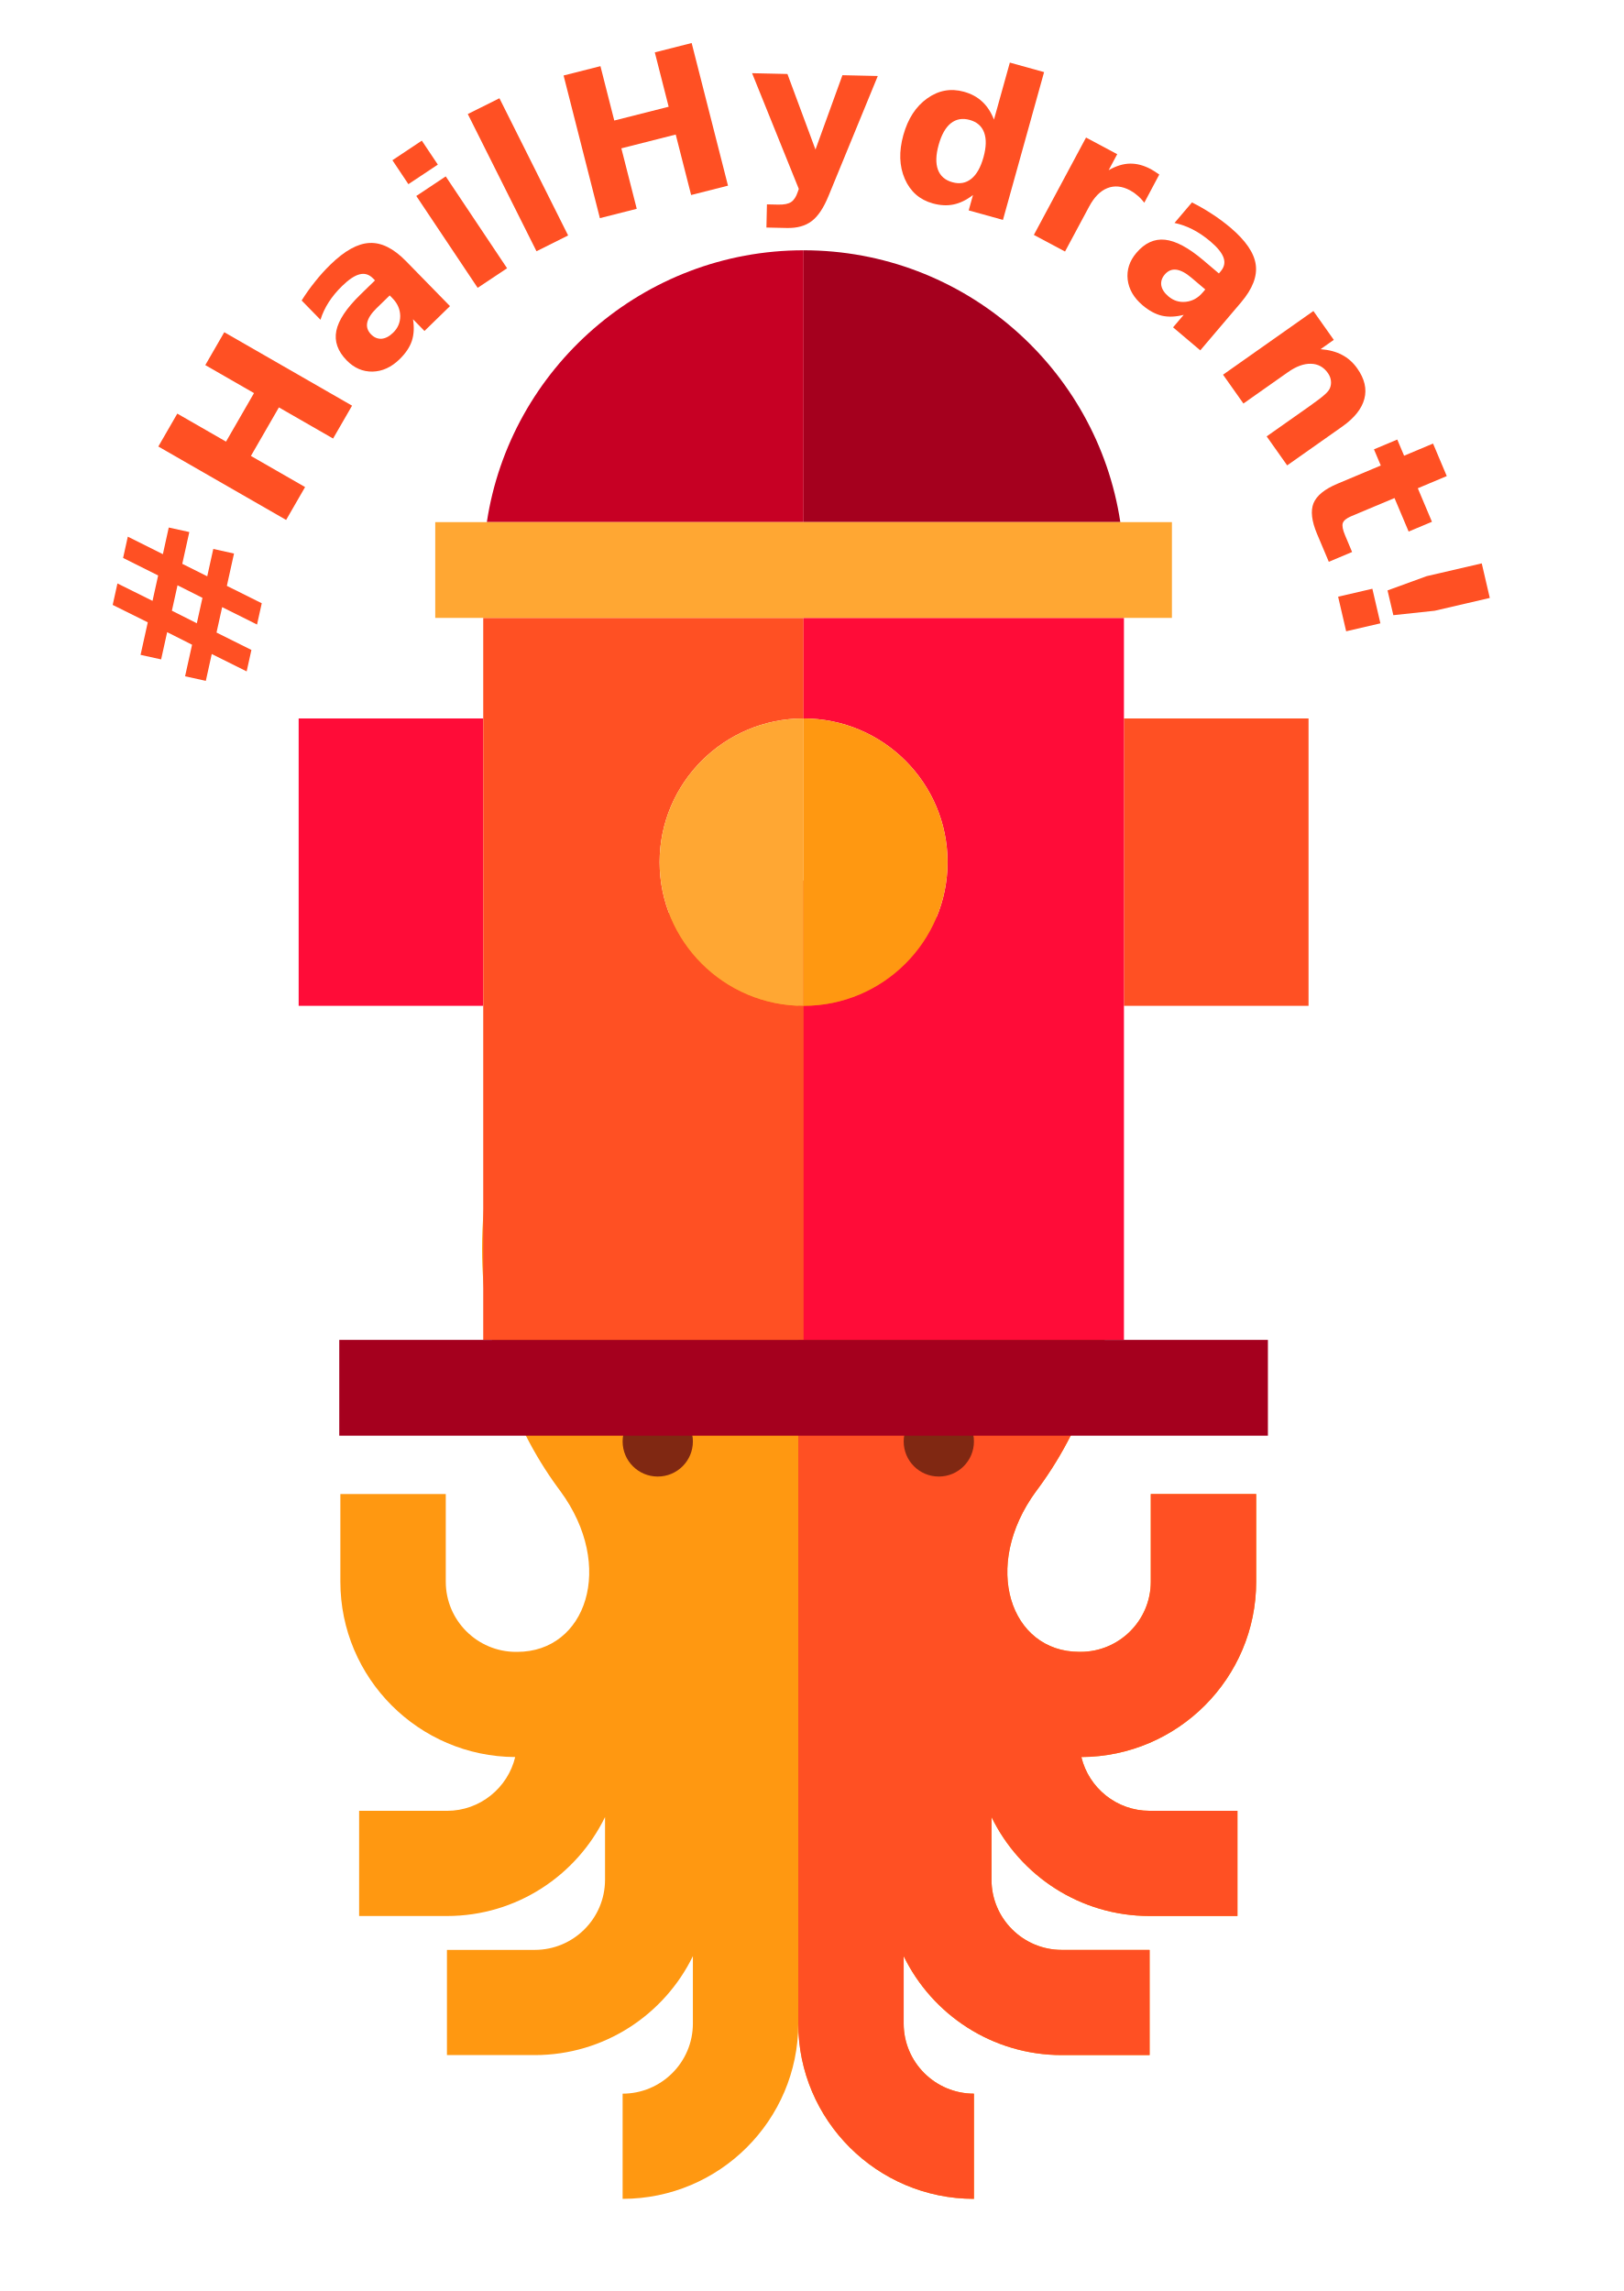
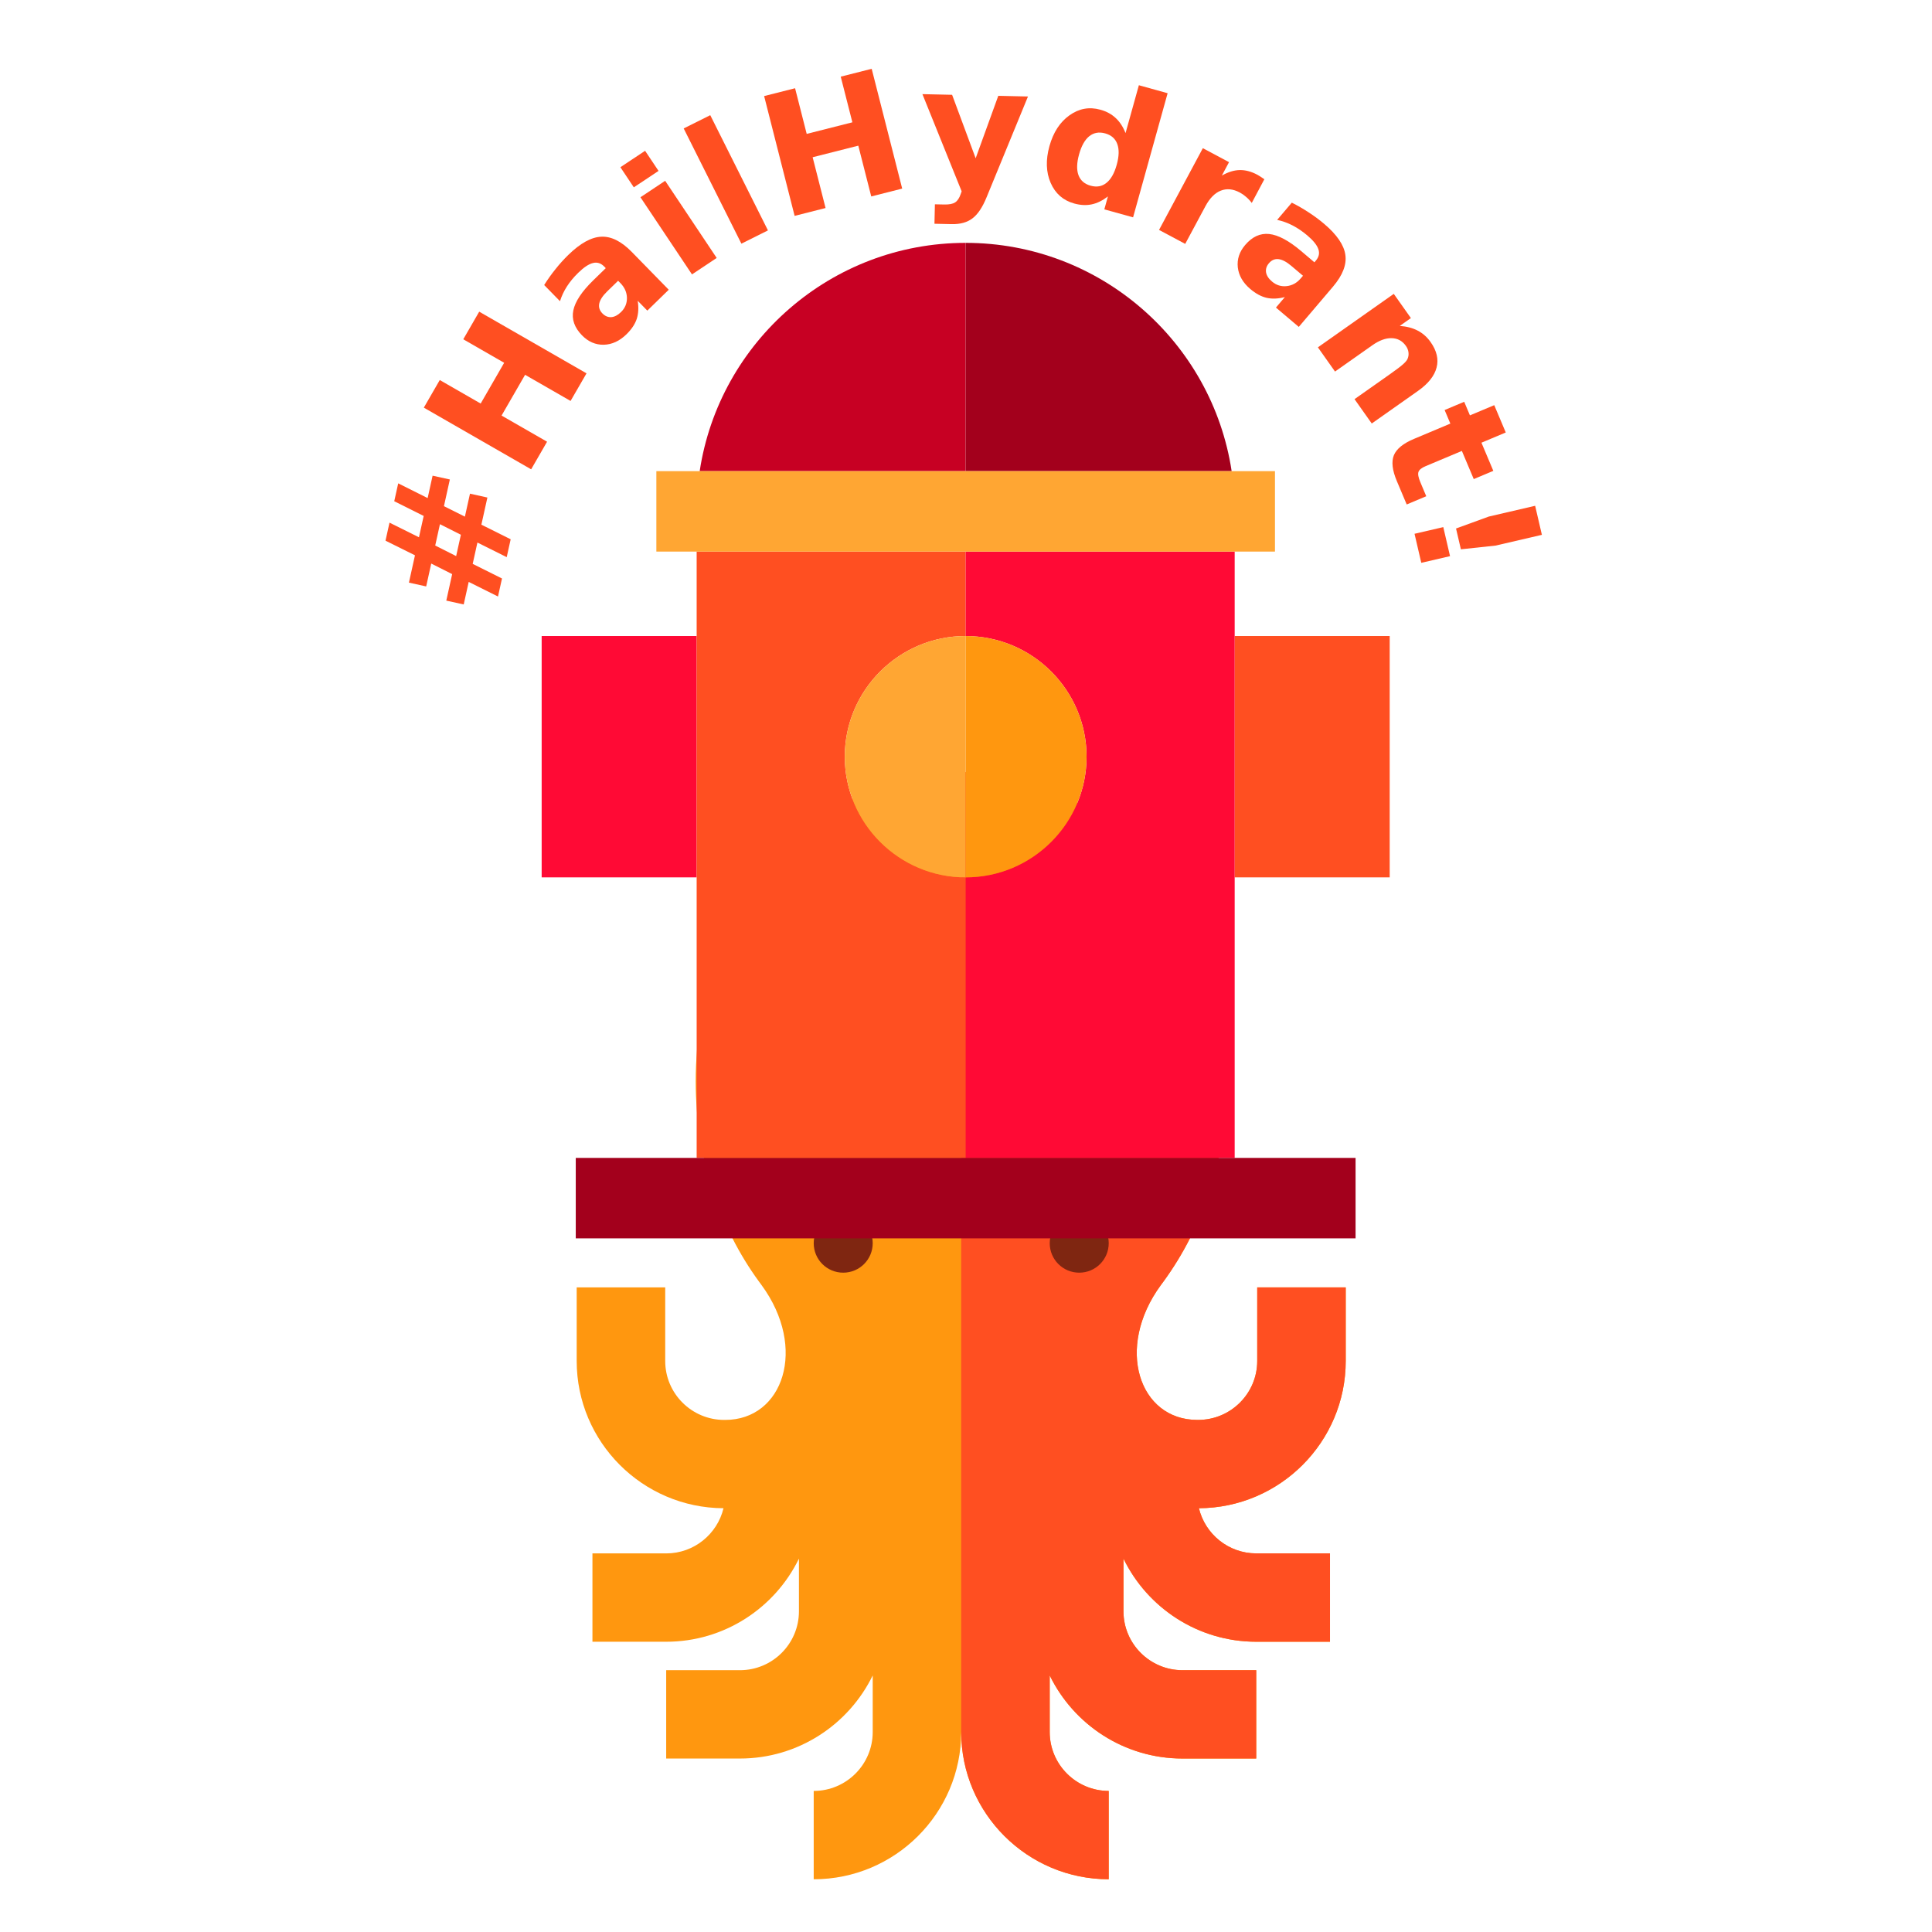
- <svg xmlns="http://www.w3.org/2000/svg" width="265px" height="374px" viewBox="0 0 265 374" version="1.1">
-   <g id="surface1">
-     <path style=" stroke:none;fill-rule:nonzero;fill:rgb(100%,59.608%,6.667%);fill-opacity:1;" d="M 205.051 258.215 L 205.051 243.902 L 187.844 243.902 L 187.844 258.215 C 187.844 264.527 182.699 269.664 176.375 269.664 L 176.184 269.664 C 164.93 269.664 160.121 255.715 169.125 243.441 C 169.281 243.234 169.438 243.023 169.59 242.812 C 169.609 242.789 169.629 242.762 169.648 242.734 C 177.301 232.254 181.918 218.672 181.918 203.836 C 181.918 170.641 158.812 143.734 130.305 143.734 C 101.801 143.734 78.691 170.641 78.691 203.836 C 78.691 218.672 83.312 232.254 90.965 242.734 L 90.961 242.734 C 90.98 242.762 91 242.789 91.02 242.812 C 91.176 243.023 91.328 243.234 91.484 243.441 C 100.488 255.715 95.68 269.664 84.426 269.664 L 84.234 269.664 C 77.91 269.664 72.766 264.527 72.766 258.215 L 72.766 243.902 L 55.559 243.902 L 55.559 258.215 C 55.559 273.949 68.352 286.758 84.098 286.832 C 82.891 291.859 78.359 295.613 72.957 295.613 L 58.621 295.613 L 58.621 312.785 L 72.957 312.785 C 84.293 312.785 94.113 306.184 98.762 296.629 L 98.762 306.867 C 98.762 313.184 93.617 318.316 87.293 318.316 L 72.957 318.316 L 72.957 335.488 L 87.293 335.488 C 98.629 335.488 108.449 328.887 113.102 319.336 L 113.102 330.34 C 113.102 336.652 107.957 341.785 101.633 341.785 L 101.633 358.957 C 117.438 358.957 130.301 346.125 130.305 330.348 C 130.309 346.125 143.172 358.957 158.98 358.957 L 158.98 341.785 C 152.656 341.785 147.508 336.652 147.508 330.34 L 147.508 319.336 C 152.16 328.887 161.98 335.488 173.316 335.488 L 187.652 335.488 L 187.652 318.316 L 173.316 318.316 C 166.992 318.316 161.848 313.184 161.848 306.867 L 161.848 296.629 C 166.496 306.184 176.316 312.785 187.652 312.785 L 201.992 312.785 L 201.992 295.613 L 187.652 295.613 C 182.25 295.613 177.719 291.859 176.512 286.832 C 192.258 286.758 205.051 273.949 205.051 258.215 Z M 205.051 258.215 " />
-     <path style=" stroke:none;fill-rule:nonzero;fill:rgb(100%,31.373%,13.725%);fill-opacity:1;" d="M 181.922 203.836 C 181.922 218.672 177.301 232.25 169.648 242.734 C 169.629 242.762 169.613 242.785 169.594 242.812 C 169.438 243.023 169.281 243.234 169.125 243.441 C 160.125 255.715 164.934 269.66 176.184 269.66 L 176.375 269.66 C 182.699 269.66 187.848 264.527 187.848 258.215 L 187.848 243.902 L 205.051 243.902 L 205.051 258.215 C 205.051 273.949 192.262 286.758 176.512 286.832 C 177.723 291.859 182.25 295.609 187.656 295.609 L 201.992 295.609 L 201.992 312.785 L 187.656 312.785 C 176.316 312.785 166.5 306.184 161.848 296.629 L 161.848 306.867 C 161.848 313.18 166.992 318.316 173.316 318.316 L 187.656 318.316 L 187.656 335.488 L 173.316 335.488 C 161.98 335.488 152.16 328.887 147.512 319.336 L 147.512 330.336 C 147.512 336.648 152.656 341.785 158.98 341.785 L 158.98 358.957 C 143.168 358.957 130.305 346.117 130.305 330.336 C 130.305 330.336 130.305 143.73 130.305 143.73 C 158.812 143.73 181.922 170.641 181.922 203.836 Z M 181.922 203.836 " />
-     <path style=" stroke:none;fill-rule:nonzero;fill:rgb(50.196%,15.686%,7.059%);fill-opacity:1;" d="M 113.102 235.316 C 113.102 238.48 110.535 241.043 107.367 241.043 C 104.199 241.043 101.633 238.48 101.633 235.316 C 101.633 232.156 104.199 229.594 107.367 229.594 C 110.535 229.594 113.102 232.156 113.102 235.316 Z M 113.102 235.316 " />
-     <path style=" stroke:none;fill-rule:nonzero;fill:rgb(50.196%,15.686%,7.059%);fill-opacity:1;" d="M 158.98 235.316 C 158.98 238.48 156.414 241.043 153.246 241.043 C 150.078 241.043 147.512 238.48 147.512 235.316 C 147.512 232.156 150.078 229.594 153.246 229.594 C 156.414 229.594 158.98 232.156 158.98 235.316 Z M 158.98 235.316 " />
-     <path style=" stroke:none;fill-rule:nonzero;fill:rgb(100%,31.373%,13.725%);fill-opacity:1;" d="M 183.465 117.285 L 213.598 117.285 L 213.598 164.199 L 183.465 164.199 Z M 183.465 117.285 " />
-     <path style=" stroke:none;fill-rule:nonzero;fill:rgb(100%,4.706%,21.961%);fill-opacity:1;" d="M 48.75 117.285 L 78.879 117.285 L 78.879 164.199 L 48.75 164.199 Z M 48.75 117.285 " />
-     <path style=" stroke:none;fill-rule:nonzero;fill:rgb(100%,31.373%,13.725%);fill-opacity:1;" d="M 131.172 164.199 C 118.215 164.199 107.672 153.676 107.672 140.742 C 107.672 127.809 118.215 117.285 131.172 117.285 L 131.172 100.867 L 78.879 100.867 L 78.879 218.73 L 131.172 218.73 Z M 131.172 164.199 " />
-     <path style=" stroke:none;fill-rule:nonzero;fill:rgb(100%,4.706%,21.961%);fill-opacity:1;" d="M 183.465 100.871 L 131.172 100.871 L 131.172 117.289 C 144.129 117.289 154.672 127.809 154.672 140.742 C 154.672 153.676 144.129 164.199 131.172 164.199 L 131.172 218.734 L 183.465 218.734 Z M 183.465 100.871 " />
-     <path style=" stroke:none;fill-rule:nonzero;fill:rgb(100%,65.49%,20%);fill-opacity:1;" d="M 107.672 140.742 C 107.672 153.676 118.215 164.199 131.172 164.199 L 131.172 117.285 C 118.215 117.285 107.672 127.809 107.672 140.742 Z M 107.672 140.742 " />
-     <path style=" stroke:none;fill-rule:nonzero;fill:rgb(100%,59.608%,6.667%);fill-opacity:1;" d="M 154.672 140.742 C 154.672 127.809 144.129 117.285 131.172 117.285 L 131.172 164.199 C 144.129 164.199 154.672 153.676 154.672 140.742 Z M 154.672 140.742 " />
-     <path style=" stroke:none;fill-rule:nonzero;fill:rgb(78.039%,0%,14.118%);fill-opacity:1;" d="M 131.172 40.859 C 105 40.859 83.258 60.148 79.469 85.234 L 131.172 85.234 Z M 131.172 40.859 " />
-     <path style=" stroke:none;fill-rule:nonzero;fill:rgb(64.706%,0%,11.765%);fill-opacity:1;" d="M 182.875 85.234 C 179.086 60.148 157.344 40.859 131.172 40.859 L 131.172 85.234 Z M 182.875 85.234 " />
-     <path style=" stroke:none;fill-rule:nonzero;fill:rgb(100%,65.49%,20%);fill-opacity:1;" d="M 71.047 85.234 L 191.297 85.234 L 191.297 100.871 L 71.047 100.871 Z M 71.047 85.234 " />
-     <path style=" stroke:none;fill-rule:nonzero;fill:rgb(64.706%,0%,11.765%);fill-opacity:1;" d="M 55.379 218.734 L 206.965 218.734 L 206.965 234.371 L 55.379 234.371 Z M 55.379 218.734 " />
-     <path style=" stroke:none;fill-rule:nonzero;fill:rgb(100%,31.373%,13.725%);fill-opacity:1;" d="M 19.172 95.246 L 24.898 98.09 L 25.816 93.941 L 20.094 91.082 L 20.863 87.609 L 26.586 90.469 L 27.547 86.117 L 30.902 86.855 L 29.754 92.043 L 33.828 94.078 L 34.816 89.613 L 38.199 90.363 L 37.031 95.641 L 42.727 98.48 L 41.957 101.953 L 36.262 99.113 L 35.344 103.262 L 41.039 106.102 L 40.262 109.605 L 34.566 106.766 L 33.598 111.148 L 30.211 110.402 L 31.352 105.25 L 27.285 103.199 L 26.301 107.645 L 22.945 106.906 L 24.121 101.594 L 18.395 98.75 Z M 28.977 95.547 L 28.059 99.695 L 32.129 101.746 L 33.047 97.598 Z M 28.977 95.547 " />
-     <path style=" stroke:none;fill-rule:nonzero;fill:rgb(100%,31.373%,13.725%);fill-opacity:1;" d="M 25.844 72.891 L 28.941 67.523 L 36.895 72.094 L 41.461 64.172 L 33.512 59.602 L 36.609 54.234 L 57.469 66.223 L 54.371 71.59 L 45.527 66.508 L 40.957 74.43 L 49.801 79.512 L 46.707 84.879 Z M 25.844 72.891 " />
-     <path style=" stroke:none;fill-rule:nonzero;fill:rgb(100%,31.373%,13.725%);fill-opacity:1;" d="M 61.465 50.316 C 60.605 51.156 60.098 51.938 59.945 52.656 C 59.801 53.367 60.004 54.004 60.559 54.574 C 61.07 55.098 61.645 55.336 62.285 55.301 C 62.922 55.246 63.555 54.918 64.176 54.309 C 64.953 53.555 65.336 52.641 65.328 51.57 C 65.309 50.492 64.891 49.535 64.074 48.699 L 63.613 48.227 Z M 66.258 42.613 L 73.453 49.973 L 69.289 54.031 L 67.418 52.117 C 67.629 53.441 67.566 54.621 67.227 55.656 C 66.883 56.684 66.211 57.68 65.219 58.648 C 63.883 59.949 62.414 60.625 60.816 60.664 C 59.223 60.691 57.816 60.082 56.598 58.84 C 55.117 57.328 54.555 55.711 54.902 53.996 C 55.254 52.27 56.547 50.32 58.777 48.145 L 61.211 45.773 L 60.898 45.453 C 60.258 44.801 59.535 44.574 58.727 44.777 C 57.914 44.973 56.957 45.602 55.867 46.668 C 54.98 47.527 54.246 48.418 53.656 49.336 C 53.066 50.254 52.621 51.211 52.312 52.199 L 49.238 49.055 C 49.91 47.98 50.641 46.953 51.43 45.977 C 52.207 44.992 53.043 44.066 53.938 43.195 C 56.266 40.926 58.398 39.746 60.328 39.664 C 62.262 39.566 64.234 40.551 66.258 42.613 Z M 66.258 42.613 " />
-     <path style=" stroke:none;fill-rule:nonzero;fill:rgb(100%,31.373%,13.725%);fill-opacity:1;" d="M 67.953 31.992 L 72.758 28.797 L 82.773 43.793 L 77.969 46.988 Z M 64.055 26.156 L 68.855 22.961 L 71.469 26.871 L 66.664 30.066 Z M 64.055 26.156 " />
-     <path style=" stroke:none;fill-rule:nonzero;fill:rgb(100%,31.373%,13.725%);fill-opacity:1;" d="M 76.359 18.617 L 81.523 16.039 L 92.738 38.438 L 87.574 41.016 Z M 76.359 18.617 " />
-     <path style=" stroke:none;fill-rule:nonzero;fill:rgb(100%,31.373%,13.725%);fill-opacity:1;" d="M 91.996 12.324 L 98.012 10.801 L 100.27 19.676 L 109.148 17.426 L 106.887 8.551 L 112.902 7.023 L 118.832 30.309 L 112.816 31.836 L 110.301 21.965 L 101.426 24.215 L 103.938 34.086 L 97.922 35.613 Z M 91.996 12.324 " />
-     <path style=" stroke:none;fill-rule:nonzero;fill:rgb(100%,31.373%,13.725%);fill-opacity:1;" d="M 122.766 11.949 L 128.535 12.078 L 133.113 24.414 L 137.512 12.277 L 143.285 12.406 L 135.254 31.961 C 134.445 33.949 133.523 35.328 132.484 36.102 C 131.457 36.883 130.109 37.254 128.445 37.219 L 125.105 37.145 L 125.191 33.363 L 126.996 33.402 C 127.973 33.426 128.688 33.285 129.133 32.984 C 129.594 32.684 129.953 32.133 130.219 31.332 L 130.391 30.84 Z M 122.766 11.949 " />
-     <path style=" stroke:none;fill-rule:nonzero;fill:rgb(100%,31.373%,13.725%);fill-opacity:1;" d="M 162.25 19.523 L 164.84 10.219 L 170.43 11.77 L 163.715 35.898 L 158.125 34.348 L 158.824 31.836 C 157.77 32.645 156.719 33.16 155.664 33.379 C 154.609 33.602 153.477 33.543 152.266 33.207 C 150.121 32.613 148.598 31.277 147.691 29.199 C 146.789 27.113 146.711 24.73 147.457 22.051 C 148.203 19.375 149.5 17.379 151.348 16.066 C 153.199 14.742 155.199 14.379 157.34 14.973 C 158.543 15.305 159.535 15.844 160.324 16.586 C 161.121 17.316 161.766 18.297 162.25 19.523 Z M 155.453 29.746 C 156.645 30.078 157.672 29.895 158.535 29.199 C 159.41 28.508 160.074 27.332 160.535 25.68 C 160.996 24.023 161.031 22.676 160.641 21.633 C 160.262 20.594 159.477 19.906 158.285 19.578 C 157.105 19.25 156.078 19.434 155.203 20.125 C 154.34 20.82 153.68 21.996 153.219 23.648 C 152.758 25.305 152.719 26.652 153.098 27.691 C 153.488 28.734 154.273 29.422 155.453 29.746 Z M 155.453 29.746 " />
-     <path style=" stroke:none;fill-rule:nonzero;fill:rgb(100%,31.373%,13.725%);fill-opacity:1;" d="M 186.785 33.098 C 186.453 32.652 186.086 32.262 185.691 31.93 C 185.312 31.594 184.898 31.305 184.453 31.066 C 183.145 30.371 181.91 30.25 180.75 30.715 C 179.602 31.172 178.609 32.18 177.773 33.742 L 173.848 41.062 L 168.762 38.348 L 177.277 22.453 L 182.367 25.172 L 180.969 27.781 C 182.18 27.09 183.332 26.734 184.43 26.711 C 185.543 26.684 186.688 26.988 187.875 27.621 C 188.043 27.711 188.223 27.82 188.414 27.945 C 188.605 28.059 188.883 28.242 189.234 28.492 Z M 186.785 33.098 " />
-     <path style=" stroke:none;fill-rule:nonzero;fill:rgb(100%,31.373%,13.725%);fill-opacity:1;" d="M 194.453 45.316 C 193.535 44.539 192.711 44.109 191.98 44.023 C 191.258 43.945 190.641 44.211 190.125 44.816 C 189.652 45.371 189.465 45.965 189.562 46.598 C 189.676 47.227 190.062 47.824 190.727 48.383 C 191.555 49.086 192.5 49.383 193.566 49.27 C 194.641 49.152 195.555 48.648 196.312 47.754 L 196.742 47.254 Z M 202.59 49.355 L 195.926 57.195 L 191.484 53.438 L 193.219 51.398 C 191.918 51.734 190.734 51.781 189.672 51.543 C 188.613 51.293 187.555 50.723 186.5 49.828 C 185.074 48.621 184.266 47.223 184.074 45.641 C 183.898 44.059 184.371 42.602 185.5 41.277 C 186.867 39.668 188.426 38.953 190.172 39.137 C 191.926 39.328 193.992 40.43 196.371 42.441 L 198.965 44.641 L 199.254 44.297 C 199.848 43.602 200.004 42.859 199.727 42.074 C 199.453 41.285 198.738 40.395 197.574 39.41 C 196.629 38.613 195.672 37.965 194.703 37.465 C 193.73 36.965 192.738 36.609 191.719 36.395 L 194.566 33.047 C 195.703 33.613 196.797 34.242 197.844 34.934 C 198.902 35.617 199.902 36.359 200.855 37.164 C 203.336 39.27 204.711 41.277 204.977 43.188 C 205.254 45.098 204.457 47.152 202.59 49.355 Z M 202.59 49.355 " />
-     <path style=" stroke:none;fill-rule:nonzero;fill:rgb(100%,31.373%,13.725%);fill-opacity:1;" d="M 219.094 69.641 L 210.109 75.973 L 206.762 71.238 L 213.637 66.395 C 214.91 65.496 215.766 64.848 216.207 64.445 C 216.652 64.055 216.941 63.707 217.07 63.406 C 217.246 63.004 217.305 62.586 217.25 62.156 C 217.203 61.715 217.035 61.293 216.75 60.891 C 216.059 59.91 215.129 59.406 213.969 59.383 C 212.816 59.355 211.57 59.816 210.227 60.762 L 202.969 65.875 L 199.641 61.168 L 214.391 50.773 L 217.719 55.48 L 215.559 57.004 C 216.922 57.105 218.086 57.414 219.055 57.926 C 220.031 58.434 220.863 59.168 221.543 60.133 C 222.746 61.832 223.137 63.488 222.711 65.102 C 222.293 66.723 221.086 68.238 219.094 69.641 Z M 219.094 69.641 " />
-     <path style=" stroke:none;fill-rule:nonzero;fill:rgb(100%,31.373%,13.725%);fill-opacity:1;" d="M 236.16 77.719 L 231.434 79.707 L 233.742 85.18 L 229.938 86.777 L 227.629 81.305 L 220.57 84.27 C 219.797 84.594 219.336 84.969 219.191 85.391 C 219.051 85.809 219.176 86.473 219.559 87.383 L 220.707 90.113 L 216.906 91.711 L 214.984 87.156 C 214.102 85.062 213.91 83.391 214.41 82.145 C 214.926 80.902 216.23 79.84 218.332 78.961 L 225.391 75.992 L 224.277 73.355 L 228.082 71.754 L 229.195 74.395 L 233.922 72.41 Z M 236.16 77.719 " />
-     <path style=" stroke:none;fill-rule:nonzero;fill:rgb(100%,31.373%,13.725%);fill-opacity:1;" d="M 241.871 91.969 L 243.184 97.613 L 234.188 99.703 L 227.438 100.426 L 226.492 96.383 L 232.871 94.059 Z M 224.016 96.113 L 225.328 101.758 L 219.738 103.055 L 218.426 97.41 Z M 224.016 96.113 " />
+ <svg xmlns="http://www.w3.org/2000/svg" width="500" height="500" viewBox="0 0 500 500" version="1.1" id="svg57">
+   <defs id="defs61" />
+   <g id="surface1" transform="matrix(1.331351,0,0,1.331351,75.27825,8.454848)">
+     <path style="fill:#ff970f;fill-opacity:1;fill-rule:nonzero;stroke:none" d="m 205.051,258.215 v -14.312 h -17.207 v 14.312 c 0,6.312 -5.145,11.449 -11.469,11.449 h -0.191 c -11.254,0 -16.062,-13.949 -7.059,-26.223 0.156,-0.207 0.312,-0.418 0.465,-0.629 0.019,-0.023 0.039,-0.051 0.059,-0.078 7.652,-10.48 12.27,-24.062 12.27,-38.898 0,-33.195 -23.105,-60.102 -51.613,-60.102 -28.504,0 -51.613,26.906 -51.613,60.102 0,14.836 4.621,28.418 12.273,38.898 h -0.004 c 0.02,0.027 0.039,0.055 0.059,0.078 0.156,0.211 0.309,0.422 0.465,0.629 9.004,12.273 4.195,26.223 -7.059,26.223 h -0.191 c -6.324,0 -11.469,-5.137 -11.469,-11.449 v -14.312 H 55.559 v 14.312 c 0,15.734 12.793,28.543 28.539,28.617 -1.207,5.027 -5.738,8.781 -11.141,8.781 H 58.621 v 17.172 h 14.336 c 11.336,0 21.156,-6.602 25.805,-16.156 v 10.238 c 0,6.316 -5.145,11.449 -11.469,11.449 H 72.957 v 17.172 h 14.336 c 11.336,0 21.156,-6.602 25.809,-16.152 v 11.004 c 0,6.312 -5.145,11.445 -11.469,11.445 v 17.172 c 15.805,0 28.668,-12.832 28.672,-28.609 0.004,15.777 12.867,28.609 28.676,28.609 v -17.172 c -6.324,0 -11.473,-5.133 -11.473,-11.445 v -11.004 c 4.652,9.551 14.473,16.152 25.809,16.152 h 14.336 v -17.172 h -14.336 c -6.324,0 -11.469,-5.133 -11.469,-11.449 v -10.238 c 4.648,9.555 14.469,16.156 25.805,16.156 h 14.34 v -17.172 h -14.34 c -5.402,0 -9.934,-3.754 -11.141,-8.781 15.746,-0.074 28.539,-12.883 28.539,-28.617 z m 0,0" id="path2" />
+     <path style="fill:#ff4f21;fill-opacity:1;fill-rule:nonzero;stroke:none" d="m 181.922,203.836 c 0,14.836 -4.621,28.414 -12.273,38.898 -0.019,0.027 -0.035,0.051 -0.055,0.078 -0.156,0.211 -0.312,0.422 -0.469,0.629 -9,12.273 -4.191,26.219 7.059,26.219 h 0.191 c 6.324,0 11.473,-5.133 11.473,-11.445 v -14.312 h 17.203 v 14.312 c 0,15.734 -12.789,28.543 -28.539,28.617 1.211,5.027 5.738,8.777 11.145,8.777 h 14.336 v 17.176 h -14.336 c -11.34,0 -21.156,-6.602 -25.809,-16.156 v 10.238 c 0,6.312 5.145,11.449 11.469,11.449 h 14.34 v 17.172 H 173.316 c -11.336,0 -21.156,-6.602 -25.805,-16.152 v 11 c 0,6.312 5.145,11.449 11.469,11.449 V 358.957 c -15.812,0 -28.676,-12.84 -28.676,-28.621 0,0 0,-186.605 0,-186.605 28.508,0 51.617,26.91 51.617,60.105 z m 0,0" id="path4" />
+     <path style="fill:#7f2611;fill-opacity:1;fill-rule:nonzero;stroke:none" d="m 113.102,235.316 c 0,3.164 -2.566,5.727 -5.734,5.727 -3.168,0 -5.734,-2.562 -5.734,-5.727 0,-3.16 2.566,-5.723 5.734,-5.723 3.168,0 5.734,2.562 5.734,5.723 z m 0,0" id="path6" />
+     <path style="fill:#7f2611;fill-opacity:1;fill-rule:nonzero;stroke:none" d="m 158.98,235.316 c 0,3.164 -2.566,5.727 -5.734,5.727 -3.168,0 -5.734,-2.562 -5.734,-5.727 0,-3.16 2.566,-5.723 5.734,-5.723 3.168,0 5.734,2.562 5.734,5.723 z m 0,0" id="path8" />
+     <path style="fill:#ff4f21;fill-opacity:1;fill-rule:nonzero;stroke:none" d="m 183.465,117.285 h 30.133 v 46.914 h -30.133 z m 0,0" id="path10" />
+     <path style="fill:#ff0a35;fill-opacity:1;fill-rule:nonzero;stroke:none" d="m 48.75,117.285 h 30.129 v 46.914 H 48.75 Z m 0,0" id="path12" />
+     <path style="fill:#ff4f21;fill-opacity:1;fill-rule:nonzero;stroke:none" d="m 131.172,164.199 c -12.957,0 -23.5,-10.523 -23.5,-23.457 0,-12.934 10.543,-23.457 23.5,-23.457 V 100.867 H 78.879 v 117.863 h 52.293 z m 0,0" id="path14" />
+     <path style="fill:#ff0a35;fill-opacity:1;fill-rule:nonzero;stroke:none" d="m 183.465,100.871 h -52.293 v 16.418 c 12.957,0 23.5,10.52 23.5,23.453 0,12.934 -10.543,23.457 -23.5,23.457 v 54.535 h 52.293 z m 0,0" id="path16" />
+     <path style="fill:#ffa633;fill-opacity:1;fill-rule:nonzero;stroke:none" d="m 107.672,140.742 c 0,12.934 10.543,23.457 23.5,23.457 v -46.914 c -12.957,0 -23.5,10.523 -23.5,23.457 z m 0,0" id="path18" />
+     <path style="fill:#ff970f;fill-opacity:1;fill-rule:nonzero;stroke:none" d="m 154.672,140.742 c 0,-12.934 -10.543,-23.457 -23.5,-23.457 v 46.914 c 12.957,0 23.5,-10.523 23.5,-23.457 z m 0,0" id="path20" />
+     <path style="fill:#c70023;fill-opacity:1;fill-rule:nonzero;stroke:none" d="m 131.172,40.859 c -26.172,0 -47.914,19.289 -51.703,44.375 h 51.703 z m 0,0" id="path22" />
+     <path style="fill:#a3001c;fill-opacity:1;fill-rule:nonzero;stroke:none" d="m 182.875,85.234 c -3.789,-25.086 -25.531,-44.375 -51.703,-44.375 v 44.375 z m 0,0" id="path24" />
+     <path style="fill:#ffa633;fill-opacity:1;fill-rule:nonzero;stroke:none" d="M 71.047,85.234 H 191.297 V 100.871 H 71.047 Z m 0,0" id="path26" />
+     <path style="fill:#a3001c;fill-opacity:1;fill-rule:nonzero;stroke:none" d="M 55.379,218.734 H 206.965 v 15.637 H 55.379 Z m 0,0" id="path28" />
+     <path style="fill:#ff4f21;fill-opacity:1;fill-rule:nonzero;stroke:none" d="m 19.172,95.246 5.727,2.844 0.918,-4.148 -5.723,-2.859 0.77,-3.473 5.723,2.859 0.961,-4.352 3.355,0.738 -1.148,5.188 4.074,2.035 0.988,-4.465 3.383,0.75 -1.168,5.277 5.695,2.84 -0.77,3.473 -5.695,-2.84 -0.918,4.148 5.695,2.84 -0.777,3.504 -5.695,-2.84 -0.969,4.383 -3.387,-0.746 1.141,-5.152 -4.066,-2.051 -0.984,4.445 -3.355,-0.738 1.176,-5.312 L 18.395,98.75 Z m 9.805,0.301 -0.918,4.148 4.07,2.051 0.918,-4.148 z m 0,0" id="path30" />
+     <path style="fill:#ff4f21;fill-opacity:1;fill-rule:nonzero;stroke:none" d="m 25.844,72.891 3.098,-5.367 7.953,4.57 4.566,-7.922 -7.949,-4.57 3.098,-5.367 20.859,11.988 -3.098,5.367 -8.844,-5.082 -4.57,7.922 8.844,5.082 -3.094,5.367 z m 0,0" id="path32" />
+     <path style="fill:#ff4f21;fill-opacity:1;fill-rule:nonzero;stroke:none" d="m 61.465,50.316 c -0.859,0.84 -1.367,1.621 -1.52,2.34 -0.145,0.711 0.059,1.348 0.613,1.918 0.512,0.523 1.086,0.762 1.727,0.727 0.637,-0.055 1.27,-0.383 1.891,-0.992 0.777,-0.754 1.16,-1.668 1.152,-2.738 -0.02,-1.078 -0.438,-2.035 -1.254,-2.871 l -0.461,-0.473 z m 4.793,-7.703 7.195,7.359 -4.164,4.059 -1.871,-1.914 c 0.211,1.324 0.148,2.504 -0.191,3.539 -0.344,1.027 -1.016,2.023 -2.008,2.992 -1.336,1.301 -2.805,1.977 -4.402,2.016 -1.594,0.027 -3,-0.582 -4.219,-1.824 -1.48,-1.512 -2.043,-3.129 -1.695,-4.844 0.352,-1.727 1.645,-3.676 3.875,-5.852 l 2.434,-2.371 -0.312,-0.32 c -0.641,-0.652 -1.363,-0.879 -2.172,-0.676 -0.812,0.195 -1.77,0.824 -2.859,1.891 -0.887,0.859 -1.621,1.75 -2.211,2.668 -0.59,0.918 -1.035,1.875 -1.344,2.863 l -3.074,-3.145 c 0.672,-1.074 1.402,-2.102 2.191,-3.078 0.777,-0.984 1.613,-1.91 2.508,-2.781 2.328,-2.27 4.461,-3.449 6.391,-3.531 1.934,-0.098 3.906,0.887 5.93,2.949 z m 0,0" id="path34" />
+     <path style="fill:#ff4f21;fill-opacity:1;fill-rule:nonzero;stroke:none" d="m 67.953,31.992 4.805,-3.195 10.016,14.996 -4.805,3.195 z m -3.898,-5.836 4.801,-3.195 2.613,3.91 -4.805,3.195 z m 0,0" id="path36" />
+     <path style="fill:#ff4f21;fill-opacity:1;fill-rule:nonzero;stroke:none" d="m 76.359,18.617 5.164,-2.578 11.215,22.398 -5.164,2.578 z m 0,0" id="path38" />
+     <path style="fill:#ff4f21;fill-opacity:1;fill-rule:nonzero;stroke:none" d="m 91.996,12.324 6.016,-1.523 2.258,8.875 8.879,-2.25 -2.262,-8.875 6.016,-1.527 5.93,23.285 -6.016,1.527 -2.516,-9.871 -8.875,2.25 2.512,9.871 -6.016,1.527 z m 0,0" id="path40" />
+     <path style="fill:#ff4f21;fill-opacity:1;fill-rule:nonzero;stroke:none" d="m 122.766,11.949 5.77,0.129 4.578,12.336 4.398,-12.137 5.773,0.129 -8.031,19.555 c -0.809,1.988 -1.73,3.367 -2.77,4.141 -1.027,0.781 -2.375,1.152 -4.039,1.117 l -3.34,-0.074 0.086,-3.781 1.805,0.039 c 0.977,0.023 1.691,-0.117 2.137,-0.418 0.461,-0.301 0.82,-0.852 1.086,-1.652 l 0.172,-0.492 z m 0,0" id="path42" />
+     <path style="fill:#ff4f21;fill-opacity:1;fill-rule:nonzero;stroke:none" d="m 162.25,19.523 2.59,-9.305 5.59,1.551 -6.715,24.129 -5.59,-1.551 0.699,-2.512 c -1.055,0.809 -2.105,1.324 -3.16,1.543 -1.055,0.223 -2.188,0.164 -3.398,-0.172 -2.145,-0.594 -3.668,-1.93 -4.574,-4.008 -0.902,-2.086 -0.98,-4.469 -0.234,-7.148 0.746,-2.676 2.043,-4.672 3.891,-5.984 1.852,-1.324 3.852,-1.688 5.992,-1.094 1.203,0.332 2.195,0.871 2.984,1.613 0.797,0.73 1.441,1.711 1.926,2.938 z m -6.797,10.223 c 1.191,0.332 2.219,0.148 3.082,-0.547 0.875,-0.691 1.539,-1.867 2,-3.52 0.461,-1.656 0.496,-3.004 0.105,-4.047 -0.379,-1.039 -1.164,-1.727 -2.355,-2.055 -1.18,-0.328 -2.207,-0.145 -3.082,0.547 -0.863,0.695 -1.523,1.871 -1.984,3.523 -0.461,1.656 -0.5,3.004 -0.121,4.043 0.391,1.043 1.176,1.73 2.355,2.055 z m 0,0" id="path44" />
+     <path style="fill:#ff4f21;fill-opacity:1;fill-rule:nonzero;stroke:none" d="m 186.785,33.098 c -0.332,-0.445 -0.699,-0.836 -1.094,-1.168 -0.379,-0.336 -0.793,-0.625 -1.238,-0.863 -1.309,-0.695 -2.543,-0.816 -3.703,-0.352 -1.148,0.457 -2.141,1.465 -2.977,3.027 l -3.926,7.32 -5.086,-2.715 8.516,-15.895 5.09,2.719 -1.398,2.609 c 1.211,-0.691 2.363,-1.047 3.461,-1.07 1.113,-0.027 2.258,0.277 3.445,0.91 0.168,0.09 0.348,0.199 0.539,0.324 0.191,0.113 0.469,0.297 0.82,0.547 z m 0,0" id="path46" />
+     <path style="fill:#ff4f21;fill-opacity:1;fill-rule:nonzero;stroke:none" d="m 194.453,45.316 c -0.918,-0.777 -1.742,-1.207 -2.473,-1.293 -0.723,-0.078 -1.34,0.188 -1.855,0.793 -0.473,0.555 -0.66,1.148 -0.562,1.781 0.113,0.629 0.5,1.227 1.164,1.785 0.828,0.703 1.773,1 2.84,0.887 1.074,-0.117 1.988,-0.621 2.746,-1.516 l 0.43,-0.5 z m 8.137,4.039 -6.664,7.84 -4.441,-3.758 1.734,-2.039 c -1.301,0.336 -2.484,0.383 -3.547,0.145 -1.059,-0.25 -2.117,-0.82 -3.172,-1.715 -1.426,-1.207 -2.234,-2.605 -2.426,-4.188 -0.176,-1.582 0.297,-3.039 1.426,-4.363 1.367,-1.609 2.926,-2.324 4.672,-2.141 1.754,0.191 3.82,1.293 6.199,3.305 l 2.594,2.199 0.289,-0.344 c 0.594,-0.695 0.75,-1.438 0.473,-2.223 -0.273,-0.789 -0.988,-1.68 -2.152,-2.664 -0.945,-0.797 -1.902,-1.445 -2.871,-1.945 -0.973,-0.5 -1.965,-0.855 -2.984,-1.07 l 2.848,-3.348 c 1.137,0.566 2.23,1.195 3.277,1.887 1.059,0.684 2.059,1.426 3.012,2.23 2.48,2.105 3.855,4.113 4.121,6.023 0.277,1.91 -0.52,3.965 -2.387,6.168 z m 0,0" id="path48" />
+     <path style="fill:#ff4f21;fill-opacity:1;fill-rule:nonzero;stroke:none" d="m 219.094,69.641 -8.984,6.332 -3.348,-4.734 6.875,-4.844 c 1.273,-0.898 2.129,-1.547 2.57,-1.949 0.445,-0.391 0.734,-0.738 0.863,-1.039 0.176,-0.402 0.234,-0.82 0.18,-1.25 -0.047,-0.441 -0.215,-0.863 -0.5,-1.266 -0.691,-0.98 -1.621,-1.484 -2.781,-1.508 -1.152,-0.027 -2.398,0.434 -3.742,1.379 l -7.258,5.113 -3.328,-4.707 14.75,-10.395 3.328,4.707 -2.16,1.523 c 1.363,0.102 2.527,0.41 3.496,0.922 0.977,0.508 1.809,1.242 2.488,2.207 1.203,1.699 1.594,3.355 1.168,4.969 -0.418,1.621 -1.625,3.137 -3.617,4.539 z m 0,0" id="path50" />
+     <path style="fill:#ff4f21;fill-opacity:1;fill-rule:nonzero;stroke:none" d="m 236.16,77.719 -4.727,1.988 2.309,5.473 -3.805,1.598 -2.309,-5.473 -7.059,2.965 c -0.773,0.324 -1.234,0.699 -1.379,1.121 -0.141,0.418 -0.016,1.082 0.367,1.992 l 1.148,2.73 -3.801,1.598 -1.922,-4.555 c -0.883,-2.094 -1.074,-3.766 -0.574,-5.012 0.516,-1.242 1.82,-2.305 3.922,-3.184 l 7.059,-2.969 -1.113,-2.637 3.805,-1.602 1.113,2.641 4.727,-1.984 z m 0,0" id="path52" />
+     <path style="fill:#ff4f21;fill-opacity:1;fill-rule:nonzero;stroke:none" d="m 241.871,91.969 1.312,5.645 -8.996,2.09 -6.75,0.723 -0.945,-4.043 6.379,-2.324 z m -17.855,4.145 1.312,5.645 -5.59,1.297 -1.312,-5.645 z m 0,0" id="path54" />
  </g>
</svg>
